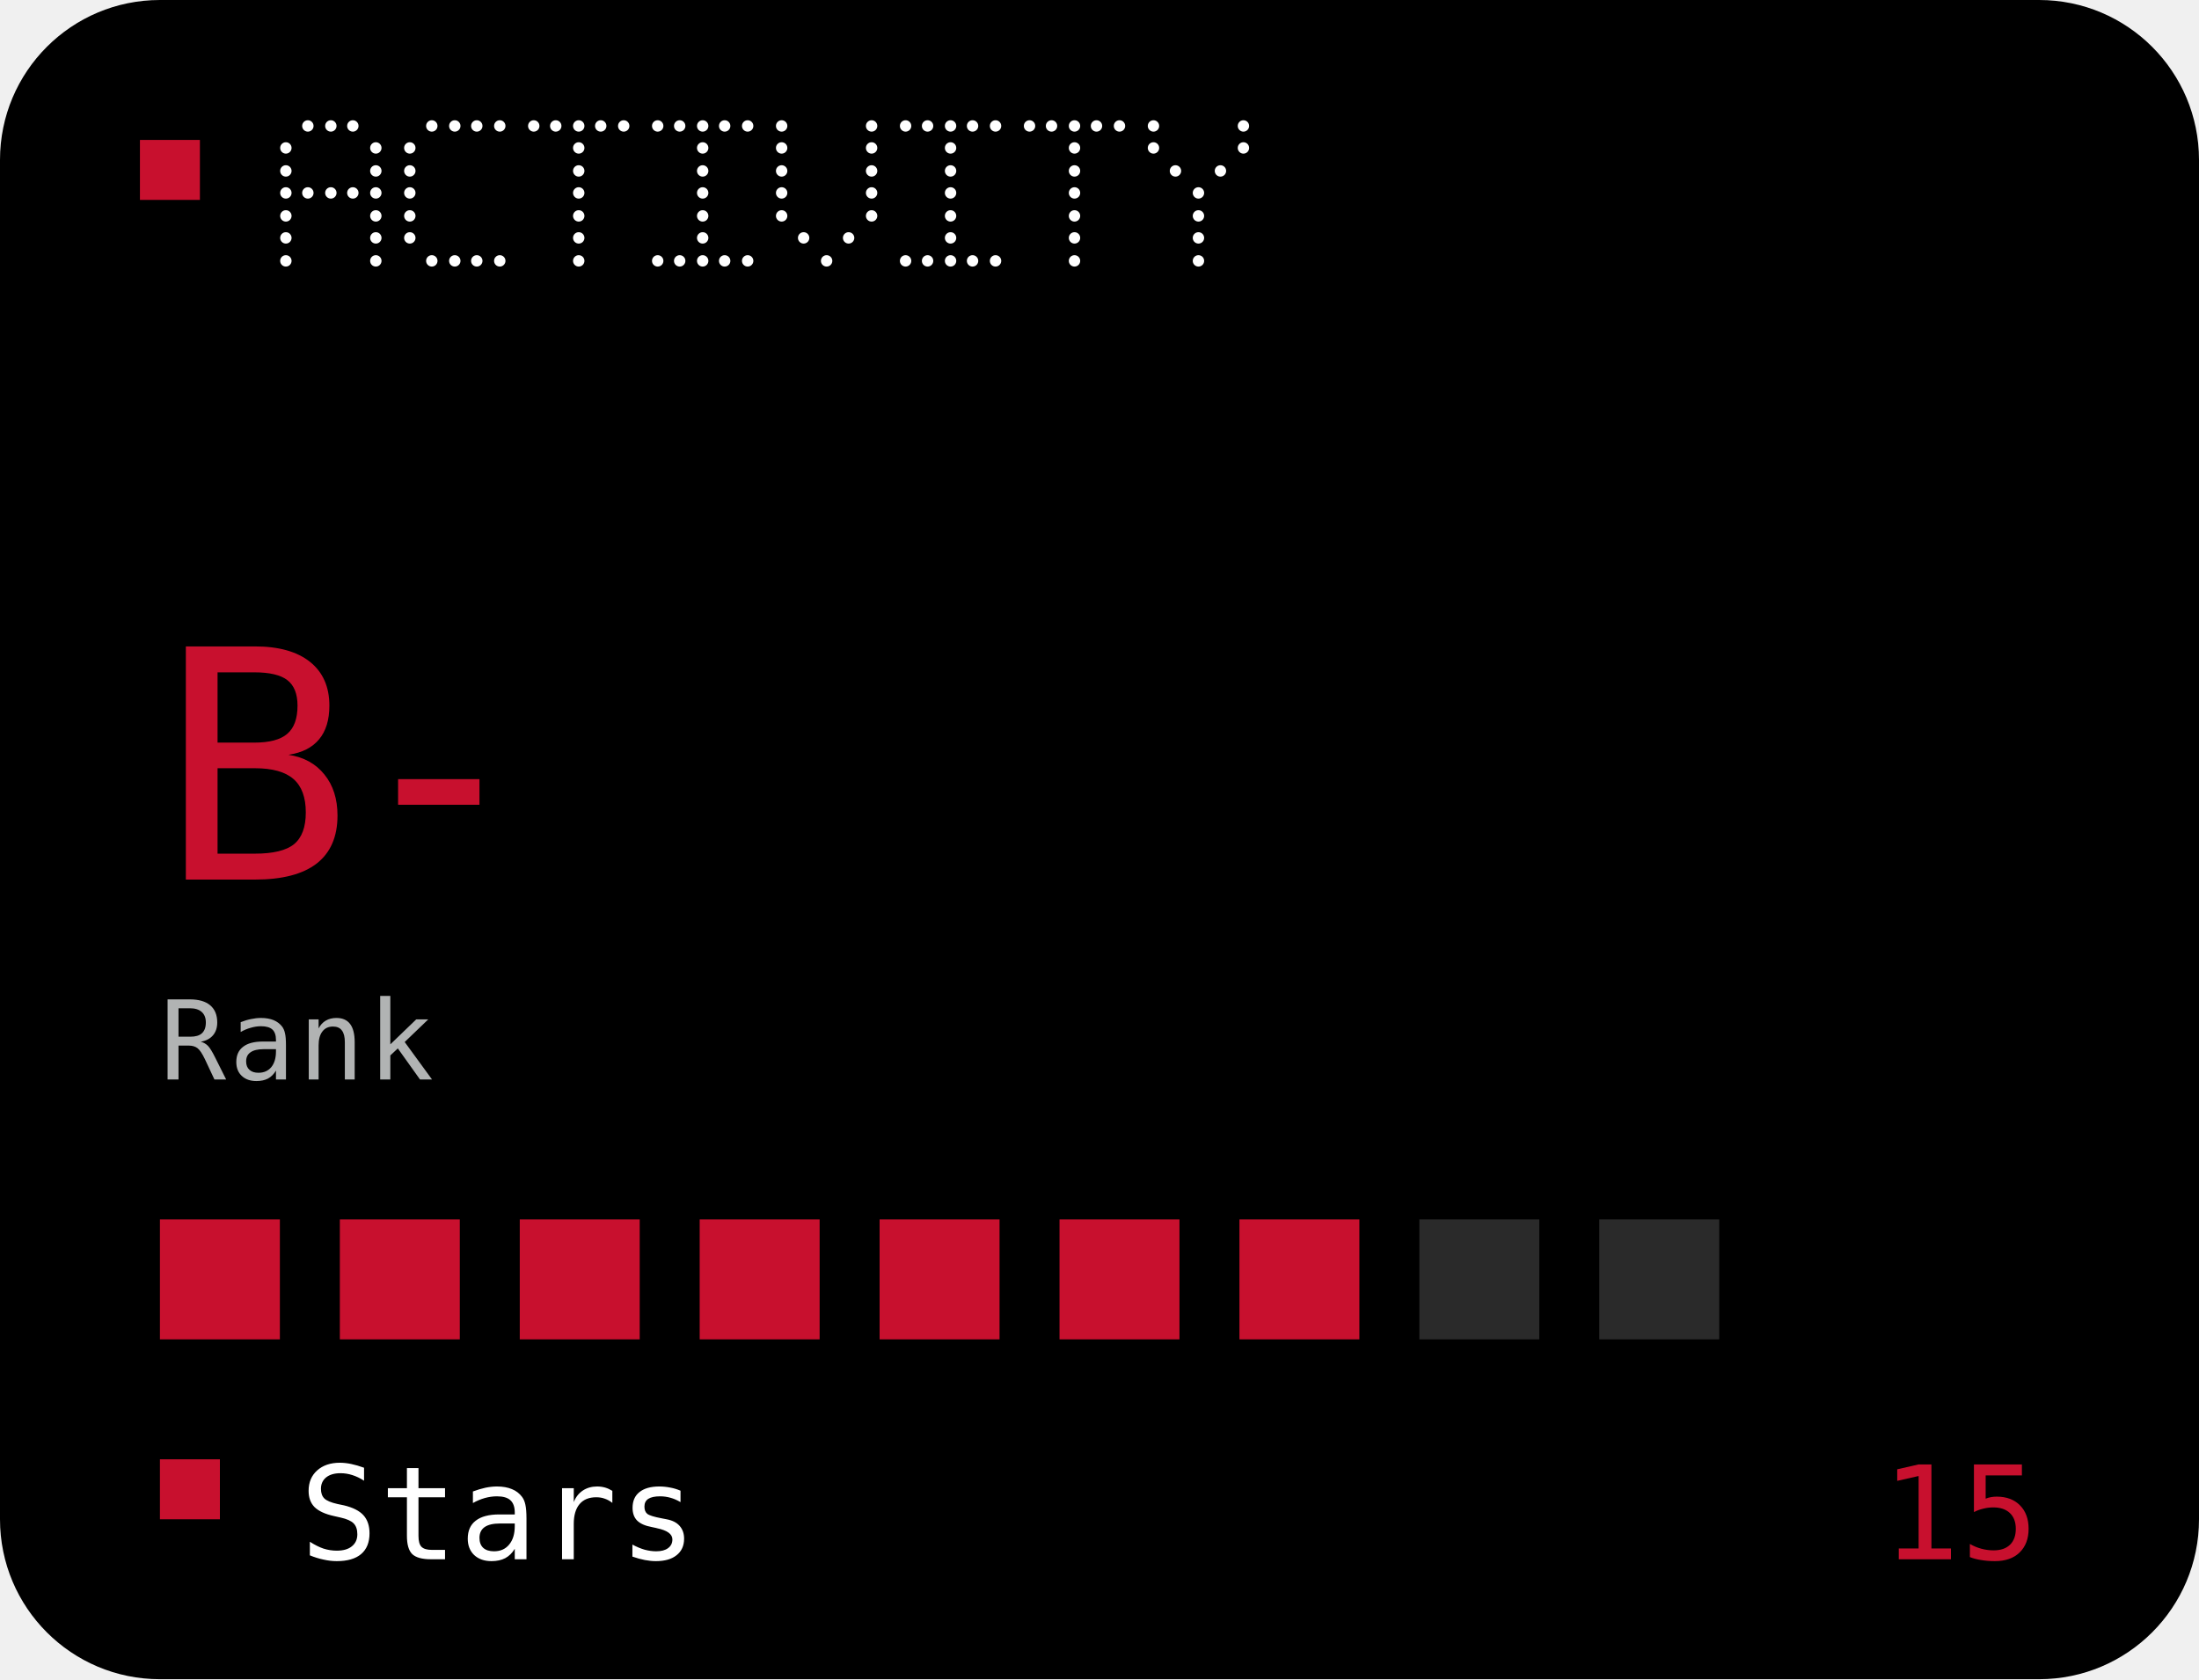
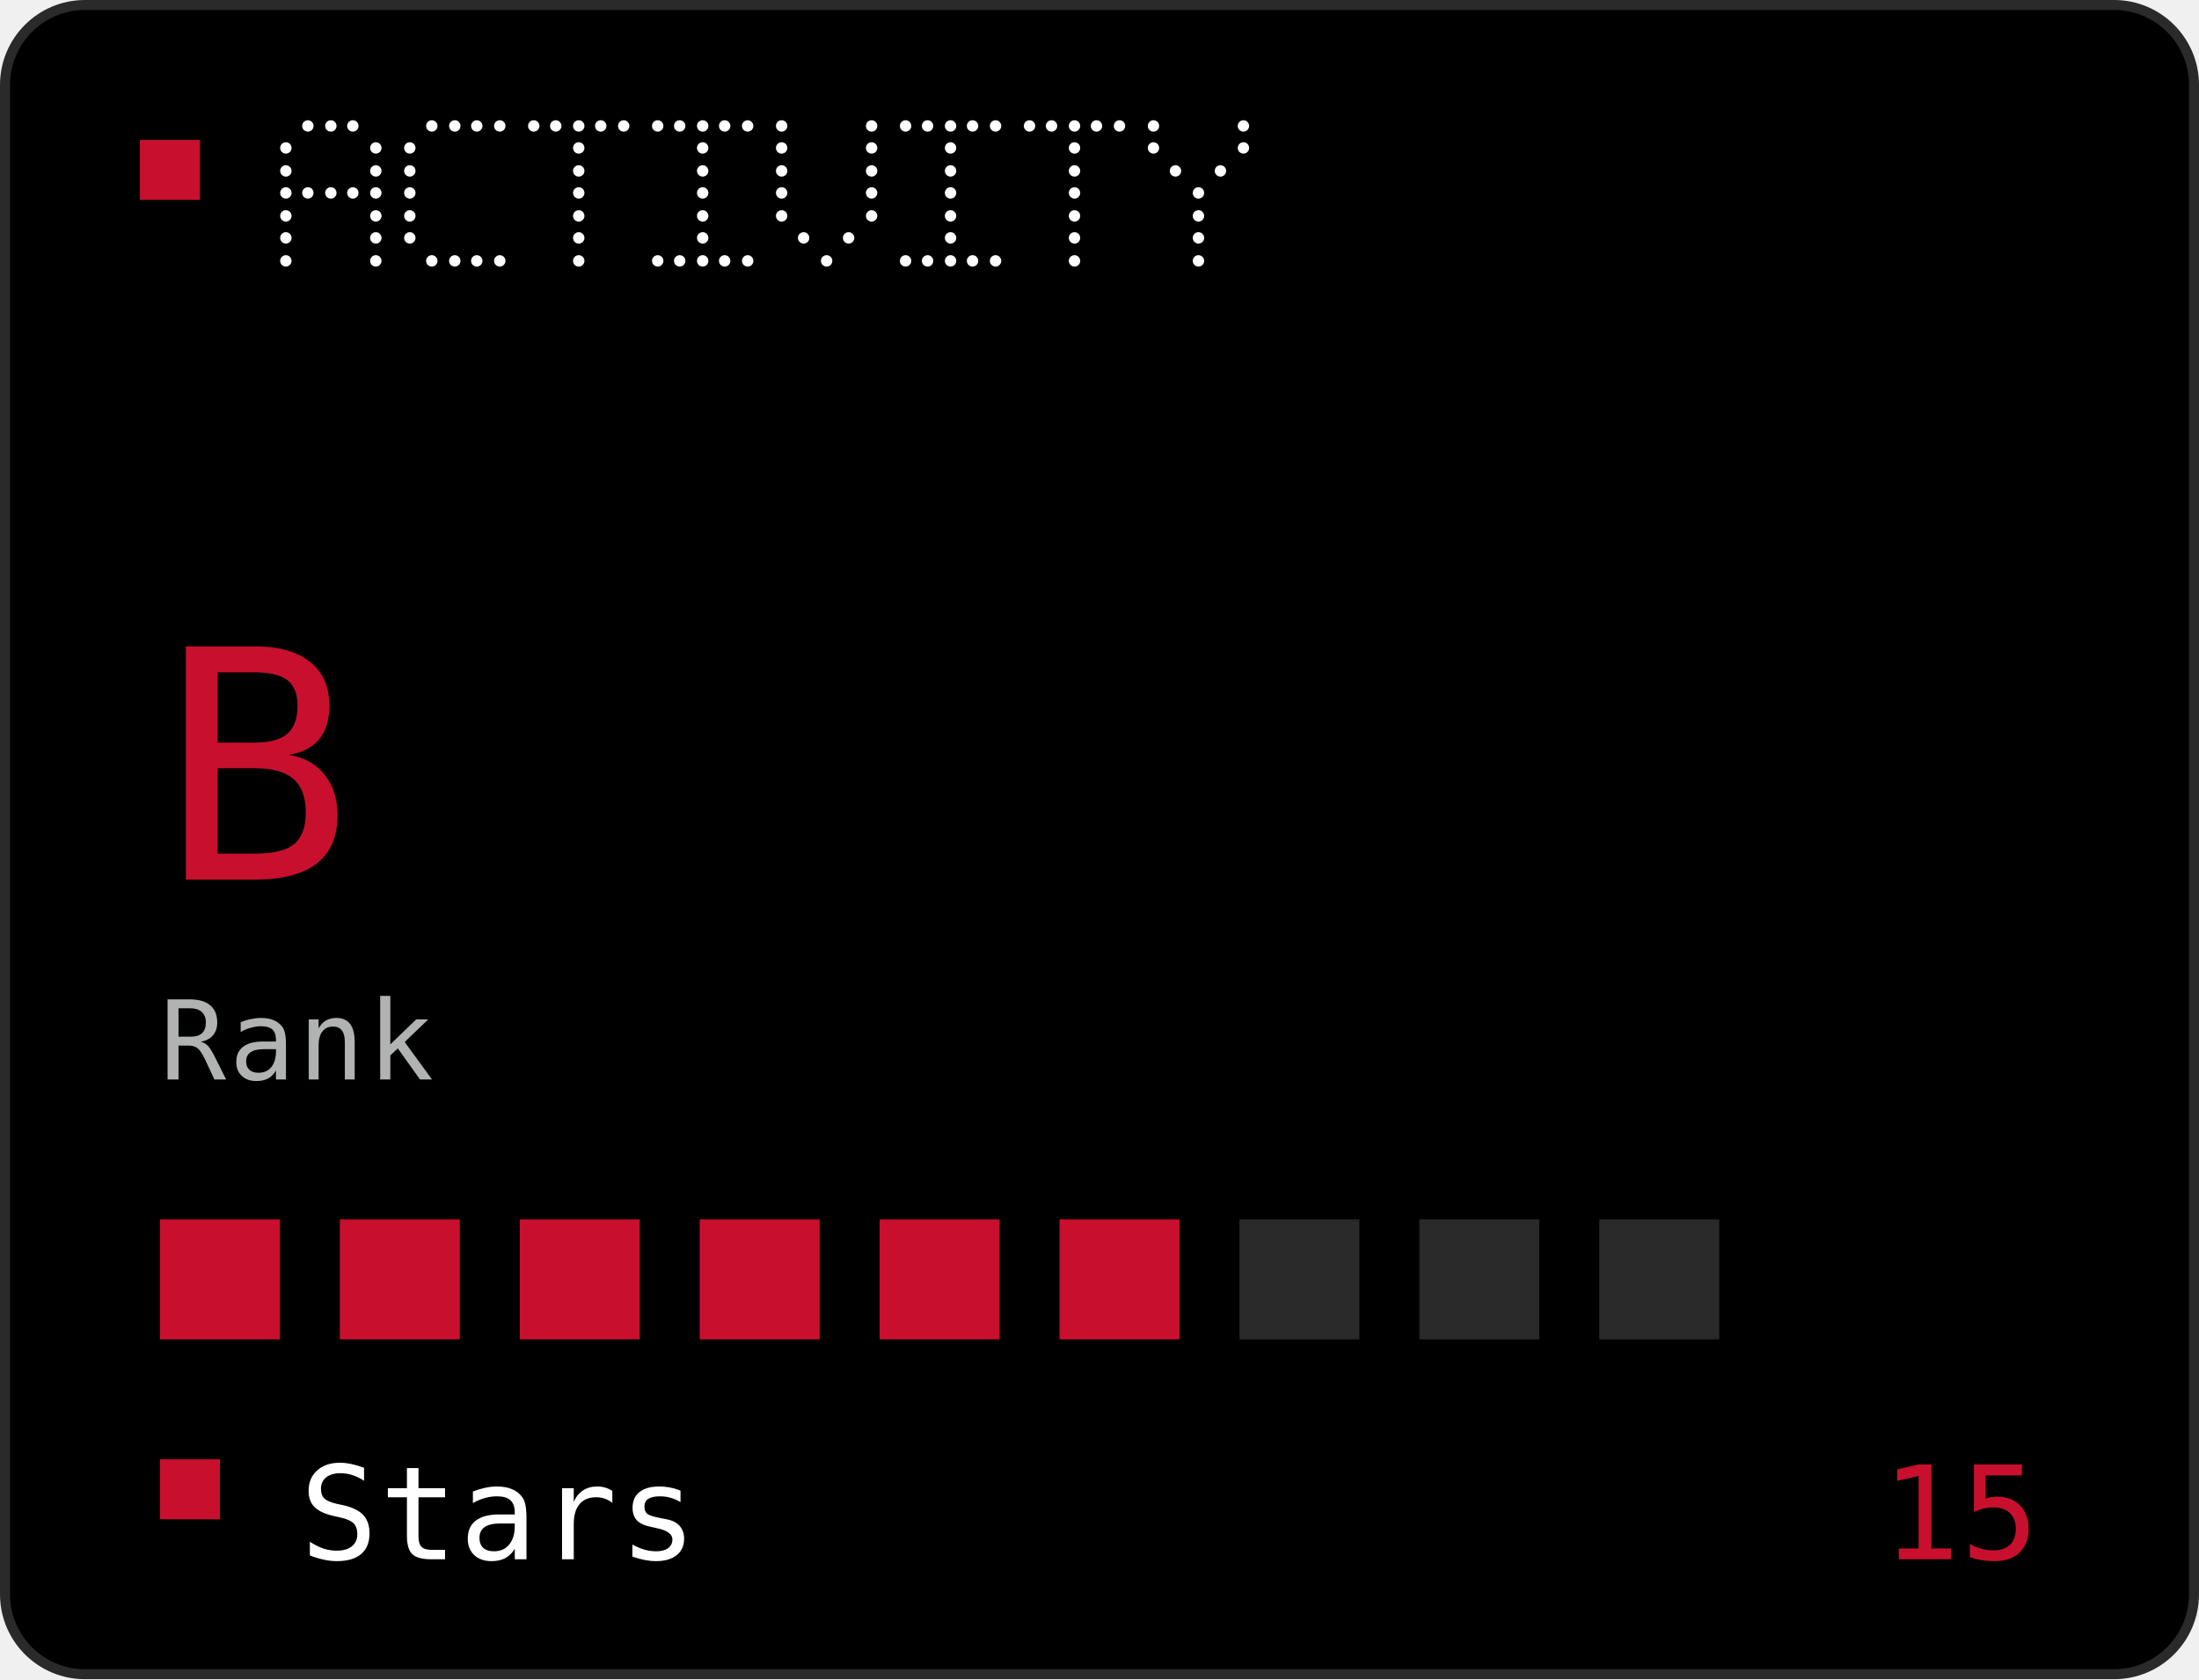
<svg xmlns="http://www.w3.org/2000/svg" width="220" height="168" viewBox="0 0 220 168" role="img">
-   <rect width="220" height="168" rx="16" fill="#000000" />
+   <rect x="0.5" y="0.5" width="219" height="167" rx="8" fill="#000000" stroke="#2A2A2A" />
  <rect x="14" y="14" width="6" height="6" fill="#C8102E" />
  <circle cx="30.8" cy="12.6" r="0.57" fill="#FFFFFF" />
  <circle cx="33.1" cy="12.6" r="0.57" fill="#FFFFFF" />
  <circle cx="35.3" cy="12.6" r="0.57" fill="#FFFFFF" />
  <circle cx="28.6" cy="14.8" r="0.57" fill="#FFFFFF" />
  <circle cx="37.6" cy="14.8" r="0.57" fill="#FFFFFF" />
  <circle cx="28.6" cy="17.1" r="0.57" fill="#FFFFFF" />
  <circle cx="37.6" cy="17.1" r="0.57" fill="#FFFFFF" />
  <circle cx="28.6" cy="19.3" r="0.57" fill="#FFFFFF" />
  <circle cx="30.8" cy="19.3" r="0.57" fill="#FFFFFF" />
  <circle cx="33.1" cy="19.3" r="0.57" fill="#FFFFFF" />
  <circle cx="35.3" cy="19.3" r="0.57" fill="#FFFFFF" />
  <circle cx="37.6" cy="19.3" r="0.57" fill="#FFFFFF" />
  <circle cx="28.6" cy="21.6" r="0.57" fill="#FFFFFF" />
  <circle cx="37.6" cy="21.6" r="0.57" fill="#FFFFFF" />
  <circle cx="28.6" cy="23.8" r="0.57" fill="#FFFFFF" />
  <circle cx="37.6" cy="23.8" r="0.57" fill="#FFFFFF" />
  <circle cx="28.6" cy="26.1" r="0.57" fill="#FFFFFF" />
  <circle cx="37.6" cy="26.1" r="0.57" fill="#FFFFFF" />
  <circle cx="43.2" cy="12.6" r="0.57" fill="#FFFFFF" />
  <circle cx="45.5" cy="12.6" r="0.57" fill="#FFFFFF" />
  <circle cx="47.7" cy="12.6" r="0.57" fill="#FFFFFF" />
  <circle cx="50.0" cy="12.6" r="0.57" fill="#FFFFFF" />
  <circle cx="41.0" cy="14.8" r="0.57" fill="#FFFFFF" />
  <circle cx="41.0" cy="17.1" r="0.57" fill="#FFFFFF" />
  <circle cx="41.0" cy="19.3" r="0.57" fill="#FFFFFF" />
  <circle cx="41.0" cy="21.6" r="0.57" fill="#FFFFFF" />
  <circle cx="41.0" cy="23.8" r="0.57" fill="#FFFFFF" />
  <circle cx="43.2" cy="26.1" r="0.57" fill="#FFFFFF" />
  <circle cx="45.5" cy="26.1" r="0.57" fill="#FFFFFF" />
  <circle cx="47.7" cy="26.1" r="0.57" fill="#FFFFFF" />
  <circle cx="50.0" cy="26.1" r="0.57" fill="#FFFFFF" />
  <circle cx="53.4" cy="12.6" r="0.57" fill="#FFFFFF" />
  <circle cx="55.6" cy="12.6" r="0.57" fill="#FFFFFF" />
  <circle cx="57.9" cy="12.6" r="0.57" fill="#FFFFFF" />
  <circle cx="60.1" cy="12.6" r="0.57" fill="#FFFFFF" />
  <circle cx="62.4" cy="12.6" r="0.57" fill="#FFFFFF" />
  <circle cx="57.9" cy="14.8" r="0.57" fill="#FFFFFF" />
  <circle cx="57.9" cy="17.1" r="0.57" fill="#FFFFFF" />
  <circle cx="57.9" cy="19.3" r="0.57" fill="#FFFFFF" />
  <circle cx="57.9" cy="21.6" r="0.57" fill="#FFFFFF" />
  <circle cx="57.9" cy="23.8" r="0.57" fill="#FFFFFF" />
  <circle cx="57.9" cy="26.1" r="0.57" fill="#FFFFFF" />
  <circle cx="65.8" cy="12.6" r="0.57" fill="#FFFFFF" />
  <circle cx="68.0" cy="12.6" r="0.57" fill="#FFFFFF" />
  <circle cx="70.3" cy="12.6" r="0.57" fill="#FFFFFF" />
  <circle cx="72.5" cy="12.6" r="0.57" fill="#FFFFFF" />
  <circle cx="74.8" cy="12.6" r="0.57" fill="#FFFFFF" />
  <circle cx="70.3" cy="14.8" r="0.57" fill="#FFFFFF" />
  <circle cx="70.3" cy="17.1" r="0.57" fill="#FFFFFF" />
  <circle cx="70.3" cy="19.3" r="0.57" fill="#FFFFFF" />
  <circle cx="70.3" cy="21.6" r="0.57" fill="#FFFFFF" />
  <circle cx="70.3" cy="23.8" r="0.57" fill="#FFFFFF" />
  <circle cx="65.8" cy="26.1" r="0.57" fill="#FFFFFF" />
  <circle cx="68.0" cy="26.1" r="0.57" fill="#FFFFFF" />
  <circle cx="70.3" cy="26.1" r="0.57" fill="#FFFFFF" />
  <circle cx="72.5" cy="26.1" r="0.57" fill="#FFFFFF" />
  <circle cx="74.8" cy="26.1" r="0.57" fill="#FFFFFF" />
  <circle cx="78.2" cy="12.6" r="0.57" fill="#FFFFFF" />
  <circle cx="87.2" cy="12.6" r="0.57" fill="#FFFFFF" />
  <circle cx="78.2" cy="14.8" r="0.57" fill="#FFFFFF" />
  <circle cx="87.2" cy="14.8" r="0.57" fill="#FFFFFF" />
  <circle cx="78.2" cy="17.1" r="0.57" fill="#FFFFFF" />
  <circle cx="87.2" cy="17.1" r="0.57" fill="#FFFFFF" />
  <circle cx="78.2" cy="19.3" r="0.57" fill="#FFFFFF" />
  <circle cx="87.2" cy="19.3" r="0.57" fill="#FFFFFF" />
  <circle cx="78.2" cy="21.6" r="0.57" fill="#FFFFFF" />
  <circle cx="87.2" cy="21.6" r="0.57" fill="#FFFFFF" />
  <circle cx="80.4" cy="23.8" r="0.57" fill="#FFFFFF" />
  <circle cx="84.9" cy="23.8" r="0.57" fill="#FFFFFF" />
  <circle cx="82.7" cy="26.1" r="0.57" fill="#FFFFFF" />
  <circle cx="90.6" cy="12.6" r="0.57" fill="#FFFFFF" />
  <circle cx="92.8" cy="12.6" r="0.57" fill="#FFFFFF" />
  <circle cx="95.1" cy="12.6" r="0.57" fill="#FFFFFF" />
  <circle cx="97.3" cy="12.6" r="0.57" fill="#FFFFFF" />
  <circle cx="99.6" cy="12.6" r="0.57" fill="#FFFFFF" />
  <circle cx="95.1" cy="14.8" r="0.57" fill="#FFFFFF" />
  <circle cx="95.1" cy="17.1" r="0.57" fill="#FFFFFF" />
  <circle cx="95.1" cy="19.3" r="0.57" fill="#FFFFFF" />
  <circle cx="95.1" cy="21.6" r="0.57" fill="#FFFFFF" />
  <circle cx="95.1" cy="23.8" r="0.57" fill="#FFFFFF" />
  <circle cx="90.6" cy="26.1" r="0.57" fill="#FFFFFF" />
  <circle cx="92.8" cy="26.1" r="0.57" fill="#FFFFFF" />
  <circle cx="95.1" cy="26.1" r="0.57" fill="#FFFFFF" />
  <circle cx="97.3" cy="26.1" r="0.57" fill="#FFFFFF" />
  <circle cx="99.6" cy="26.1" r="0.57" fill="#FFFFFF" />
  <circle cx="103.0" cy="12.6" r="0.57" fill="#FFFFFF" />
  <circle cx="105.2" cy="12.6" r="0.57" fill="#FFFFFF" />
  <circle cx="107.5" cy="12.6" r="0.57" fill="#FFFFFF" />
  <circle cx="109.7" cy="12.6" r="0.57" fill="#FFFFFF" />
  <circle cx="112.0" cy="12.6" r="0.57" fill="#FFFFFF" />
  <circle cx="107.5" cy="14.8" r="0.57" fill="#FFFFFF" />
  <circle cx="107.5" cy="17.1" r="0.57" fill="#FFFFFF" />
  <circle cx="107.5" cy="19.3" r="0.57" fill="#FFFFFF" />
  <circle cx="107.5" cy="21.6" r="0.57" fill="#FFFFFF" />
  <circle cx="107.5" cy="23.8" r="0.57" fill="#FFFFFF" />
  <circle cx="107.5" cy="26.1" r="0.57" fill="#FFFFFF" />
  <circle cx="115.4" cy="12.6" r="0.57" fill="#FFFFFF" />
  <circle cx="124.4" cy="12.6" r="0.57" fill="#FFFFFF" />
  <circle cx="115.4" cy="14.8" r="0.57" fill="#FFFFFF" />
  <circle cx="124.4" cy="14.8" r="0.57" fill="#FFFFFF" />
  <circle cx="117.6" cy="17.1" r="0.57" fill="#FFFFFF" />
  <circle cx="122.1" cy="17.1" r="0.57" fill="#FFFFFF" />
  <circle cx="119.9" cy="19.3" r="0.57" fill="#FFFFFF" />
  <circle cx="119.9" cy="21.6" r="0.57" fill="#FFFFFF" />
  <circle cx="119.9" cy="23.8" r="0.57" fill="#FFFFFF" />
  <circle cx="119.9" cy="26.1" r="0.57" fill="#FFFFFF" />
-   <text x="16" y="88" fill="#C8102E" text-anchor="start" font-family="ui-monospace, Geist Mono, monospace" font-size="32" letter-spacing="-1" dominant-baseline="auto">B-</text>
+   <text x="16" y="88" fill="#C8102E" text-anchor="start" font-family="ui-monospace, Geist Mono, monospace" font-size="32" letter-spacing="-1" dominant-baseline="auto">B</text>
  <text x="16" y="108" fill="#B1B3B3" text-anchor="start" font-family="ui-monospace, Geist Mono, monospace" font-size="11" letter-spacing="0.3" dominant-baseline="auto">Rank</text>
  <rect x="16.0" y="122.0" width="12" height="12" fill="#C8102E" />
  <rect x="34.0" y="122.0" width="12" height="12" fill="#C8102E" />
  <rect x="52.0" y="122.0" width="12" height="12" fill="#C8102E" />
  <rect x="70.0" y="122.0" width="12" height="12" fill="#C8102E" />
  <rect x="88.0" y="122.0" width="12" height="12" fill="#C8102E" />
  <rect x="106.0" y="122.0" width="12" height="12" fill="#C8102E" />
-   <rect x="124.0" y="122.0" width="12" height="12" fill="#C8102E" />
+   <rect x="124.0" y="122.0" width="12" height="12" fill="#2A2A2A" />
  <rect x="142.0" y="122.0" width="12" height="12" fill="#2A2A2A" />
  <rect x="160.0" y="122.0" width="12" height="12" fill="#2A2A2A" />
  <rect x="16" y="146" width="6" height="6" fill="#C8102E" />
  <text x="30" y="156" fill="#FFFFFF" text-anchor="start" font-family="ui-monospace, Geist Mono, monospace" font-size="13" letter-spacing="0.15" dominant-baseline="auto">Stars</text>
  <text x="204" y="156" fill="#C8102E" text-anchor="end" font-family="ui-monospace, Geist Mono, monospace" font-size="13" letter-spacing="0.1" dominant-baseline="auto">15</text>
</svg>
